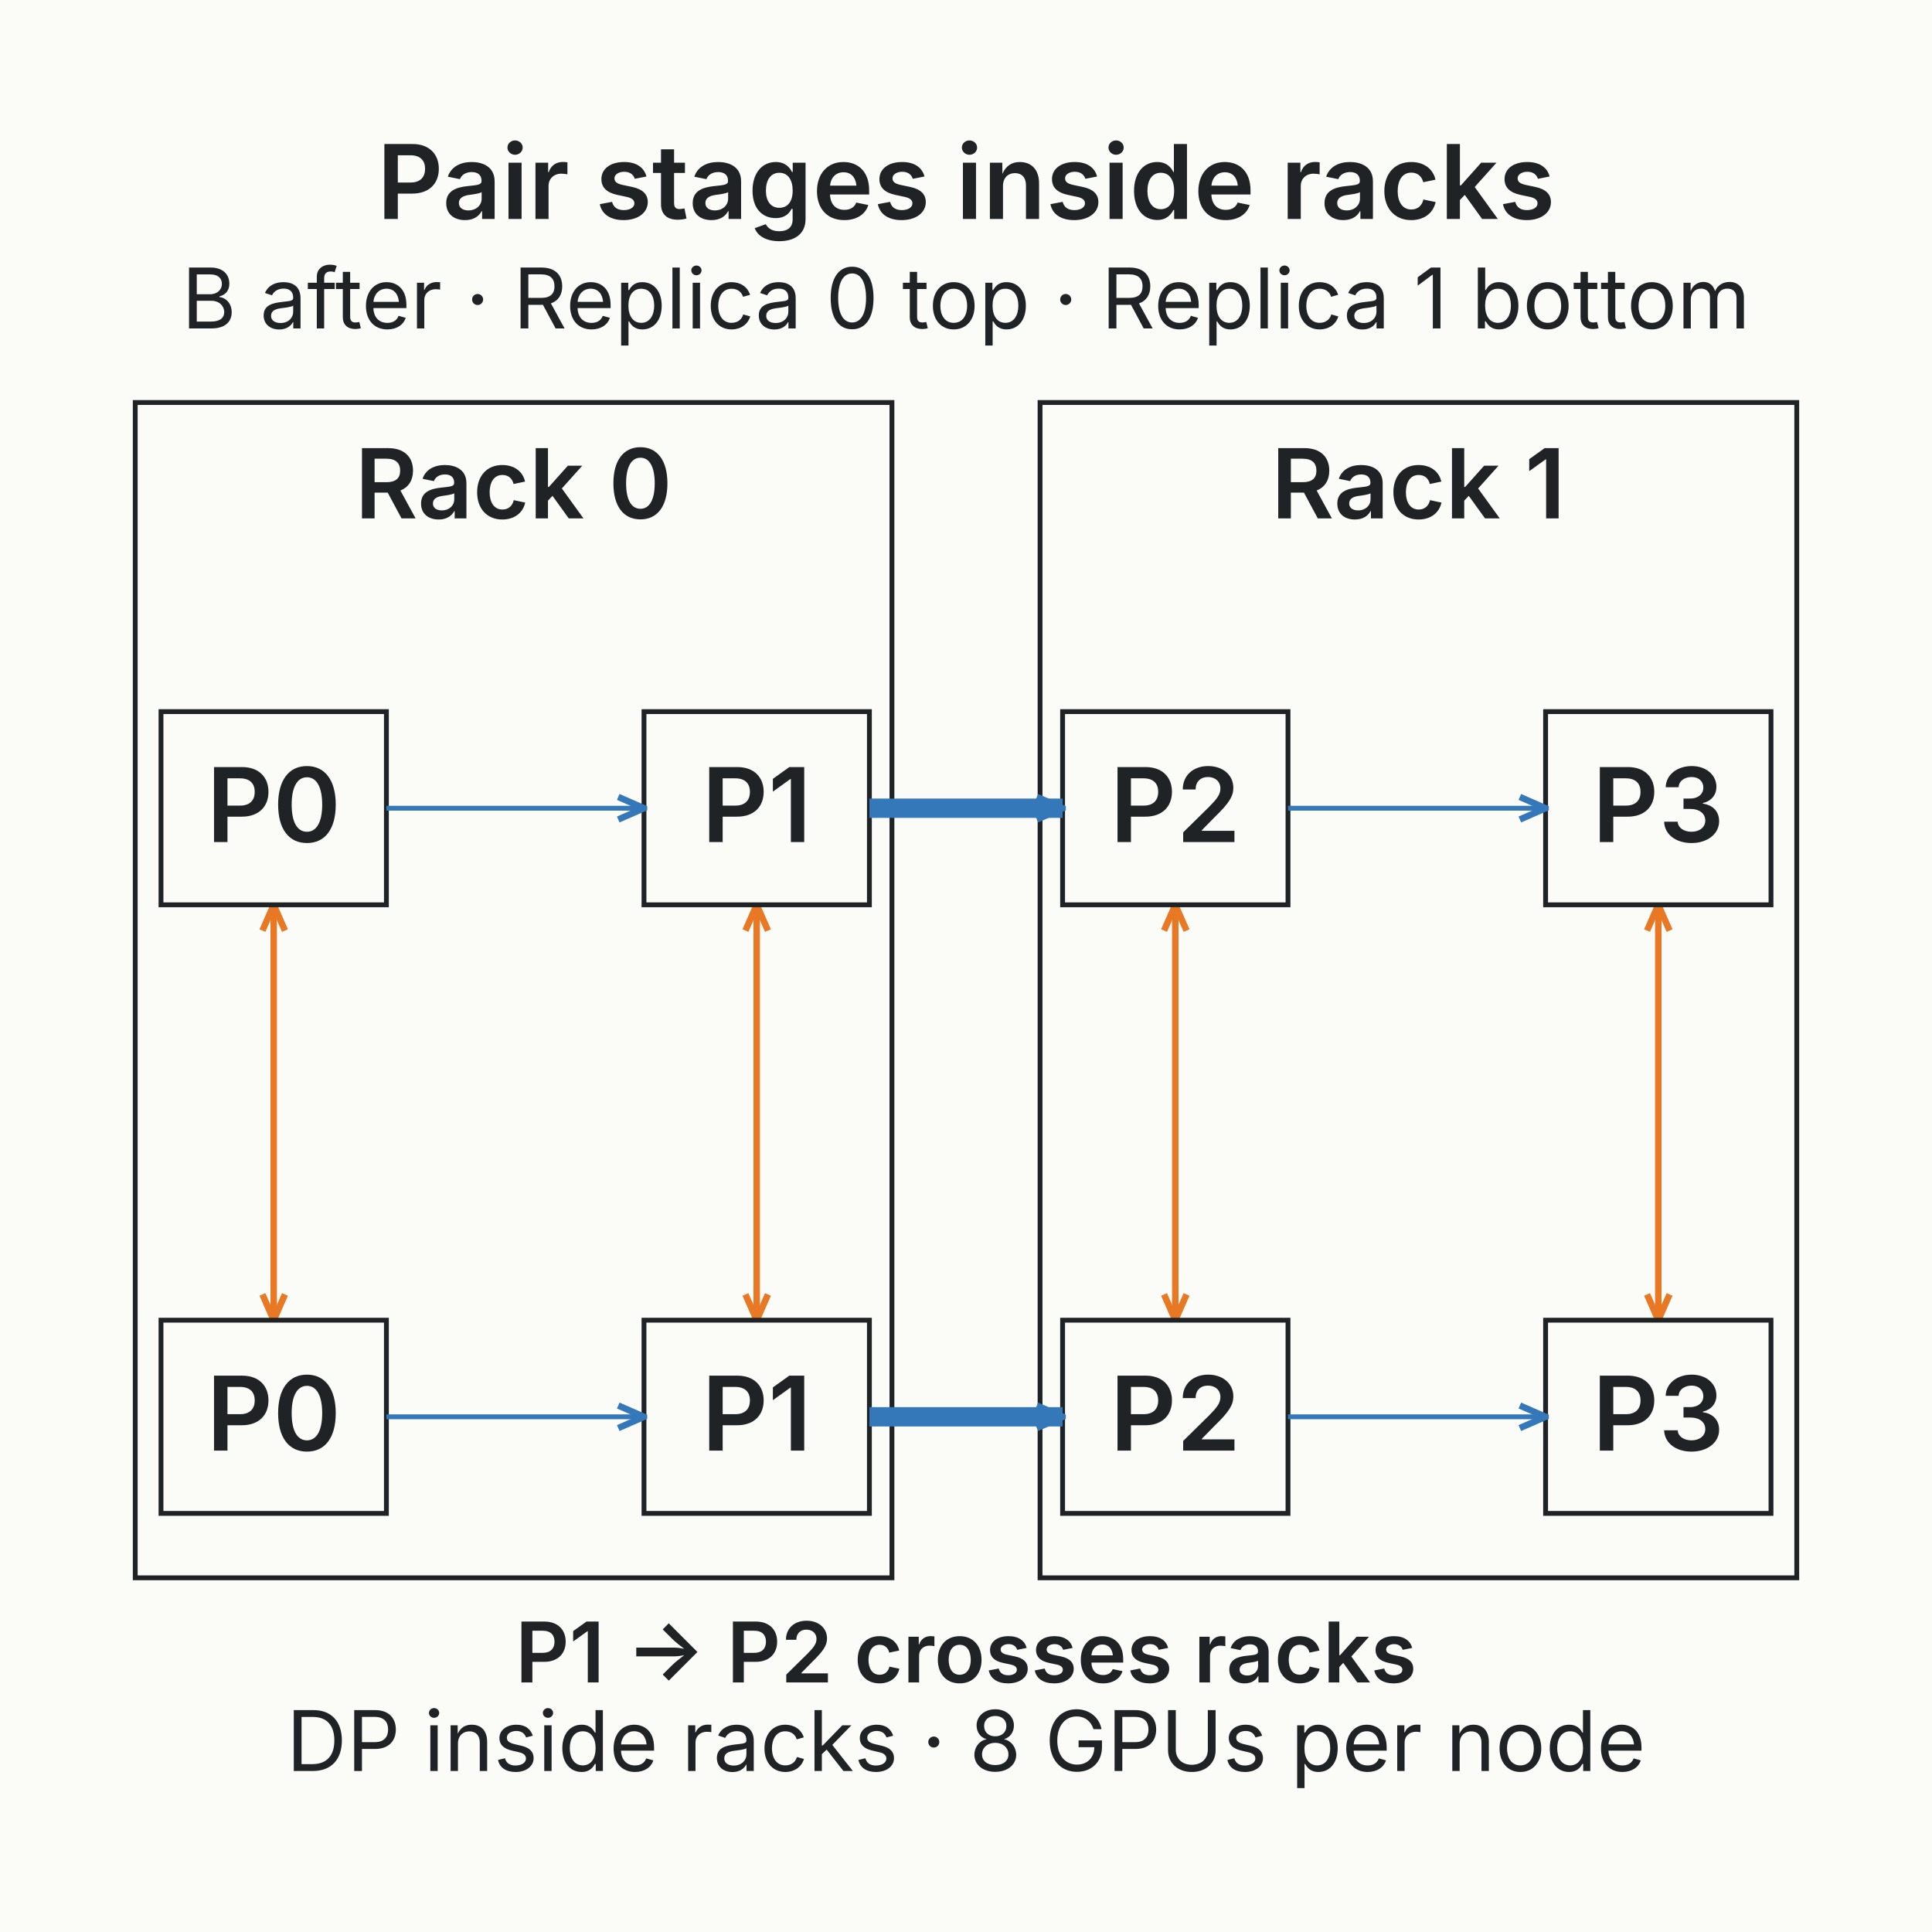
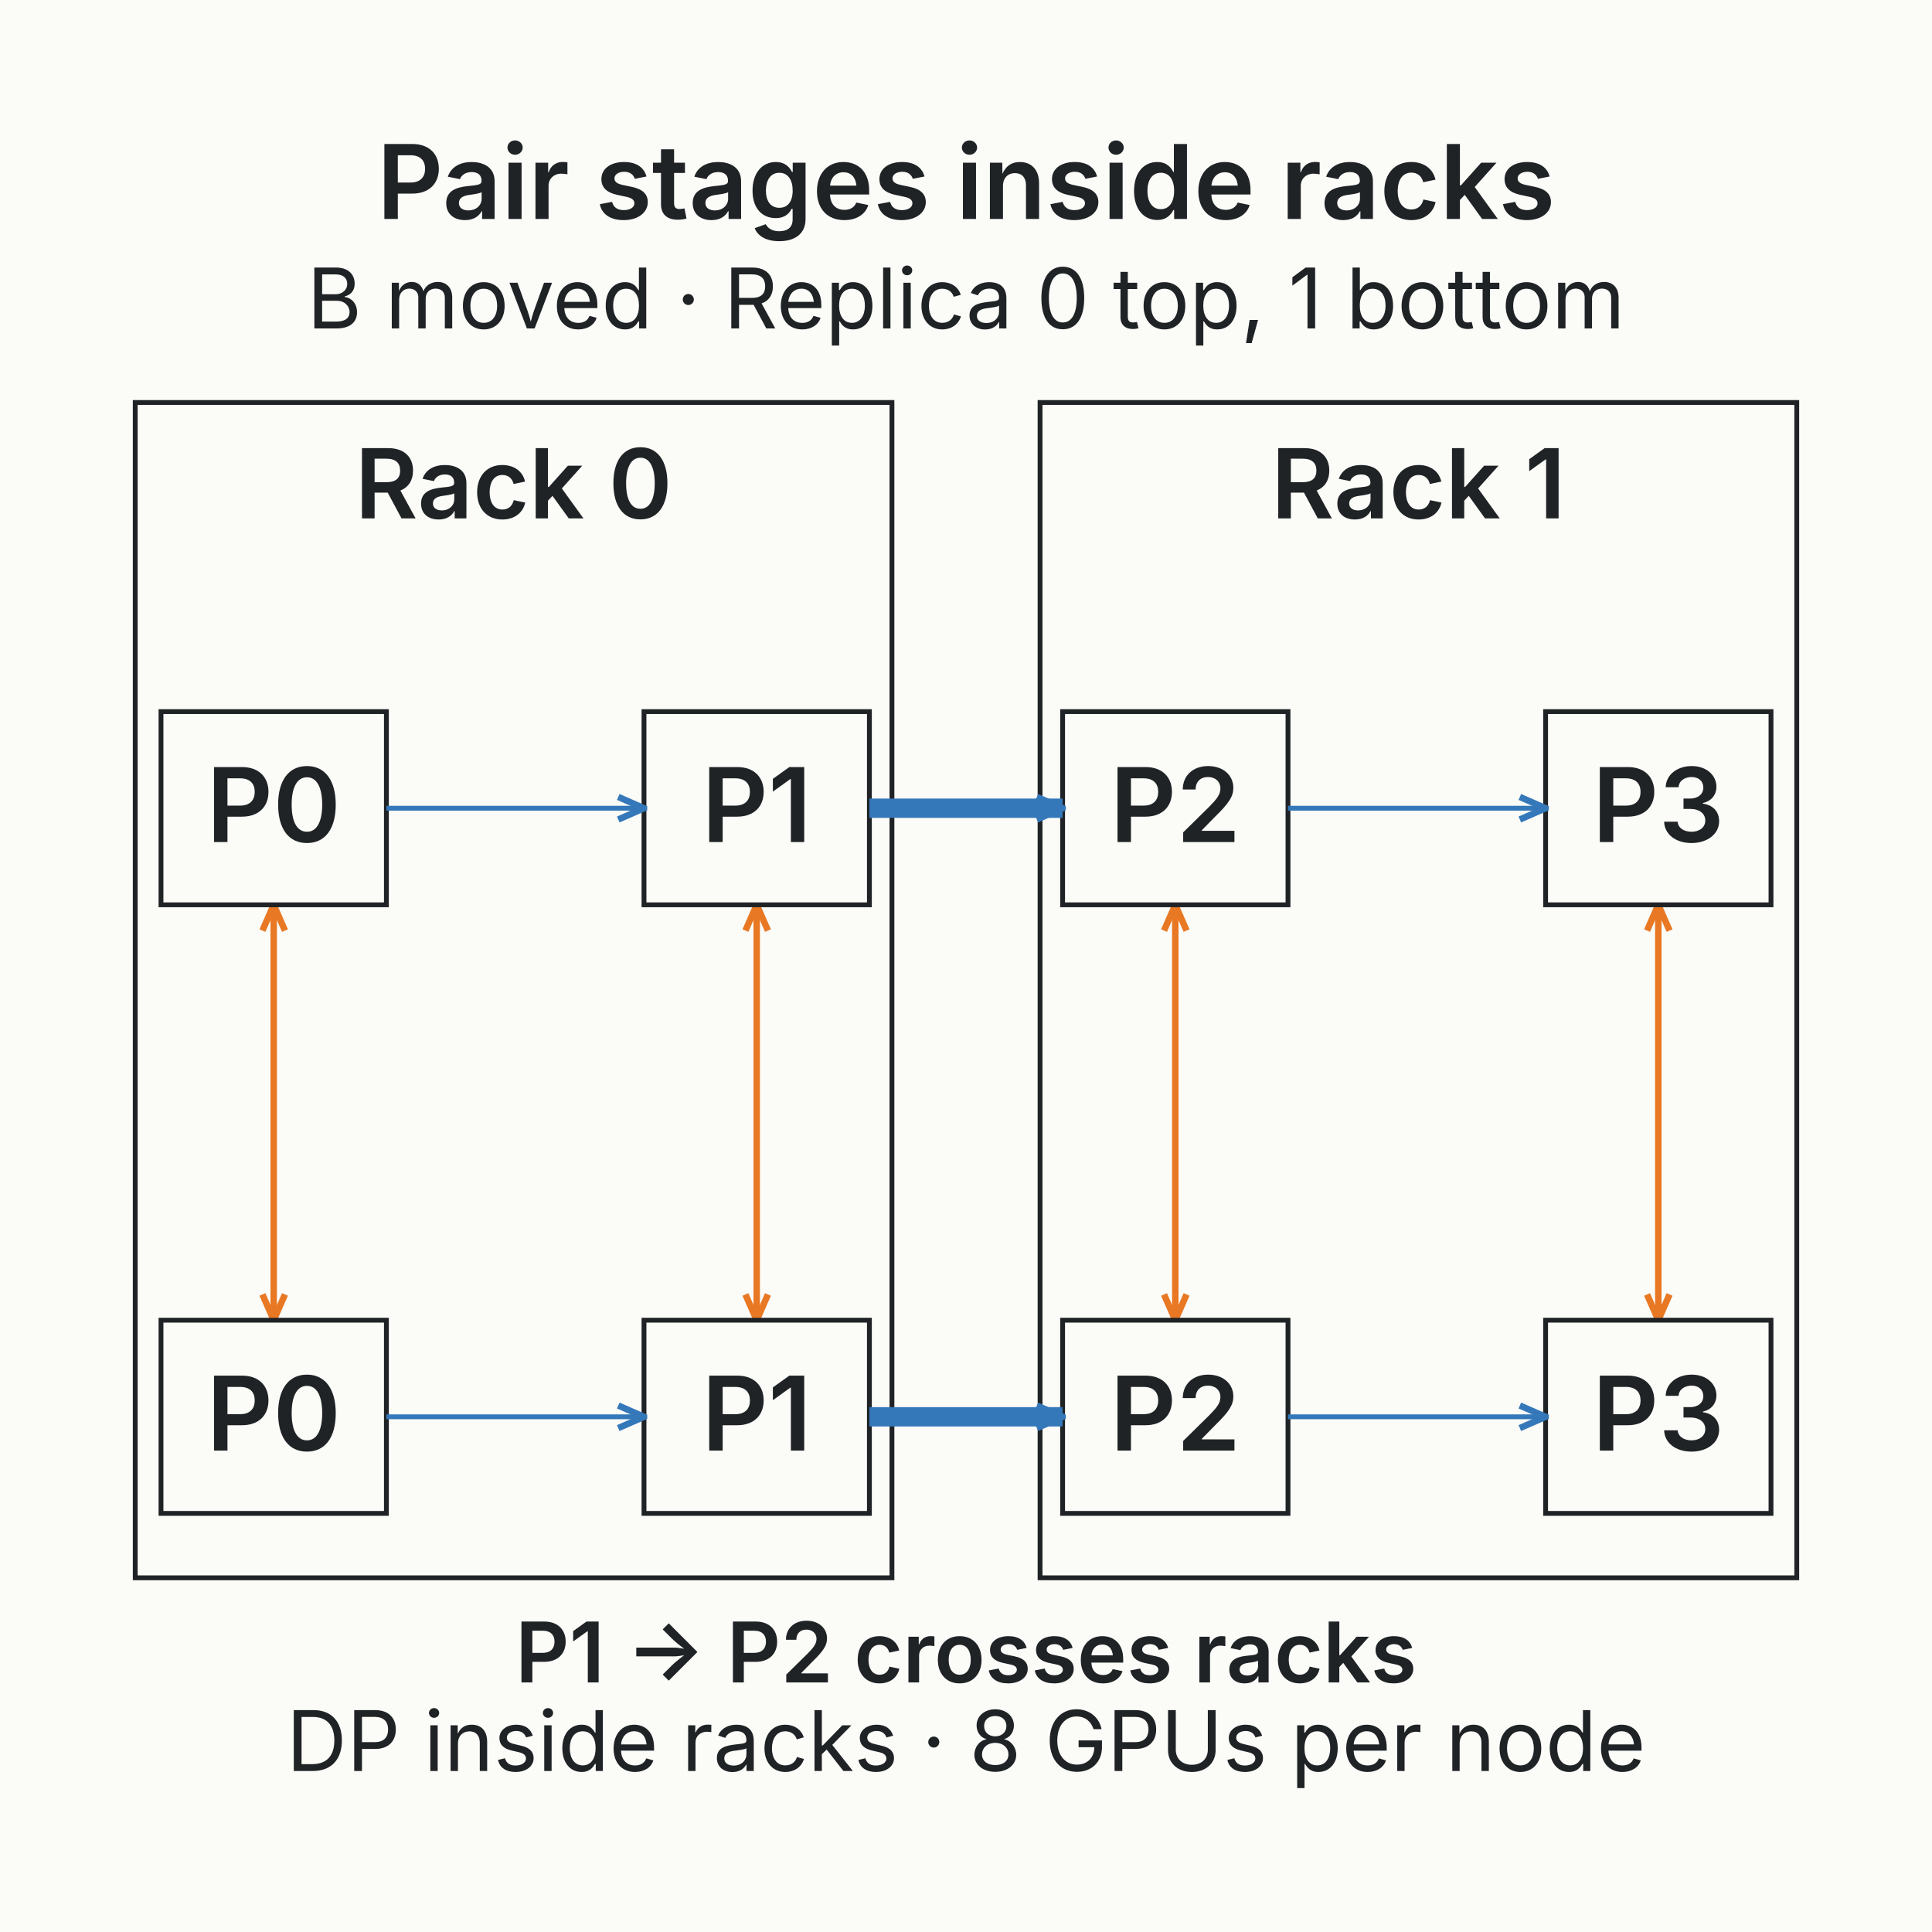
<svg xmlns="http://www.w3.org/2000/svg" width="1200" height="1200" viewBox="0 0 1200 1200" role="img" aria-labelledby="title description">
  <rect width="1200" height="1200" fill="#FBFBF8" />
  <defs>
    <marker id="ink" markerWidth="20" markerHeight="18" refX="18" refY="9" orient="auto-start-reverse" markerUnits="userSpaceOnUse">
      <path d="M 2 2 L 18 9 L 2 16" fill="none" stroke="#202326" stroke-width="4" />
    </marker>
    <marker id="blue" markerWidth="20" markerHeight="18" refX="18" refY="9" orient="auto-start-reverse" markerUnits="userSpaceOnUse">
      <path d="M 2 2 L 18 9 L 2 16" fill="none" stroke="#3478BA" stroke-width="4" />
    </marker>
    <marker id="orange" markerWidth="20" markerHeight="18" refX="18" refY="9" orient="auto-start-reverse" markerUnits="userSpaceOnUse">
      <path d="M 2 2 L 18 9 L 2 16" fill="none" stroke="#E87823" stroke-width="4" />
    </marker>
  </defs>
  <g font-family="Inter">
    <text x="600" y="136" font-size="64" font-weight="600" text-anchor="middle" fill="#202326">Pair stages inside racks</text>
-     <text x="600" y="204" font-size="52" font-weight="400" text-anchor="middle" fill="#202326">B after · Replica 0 top · Replica 1 bottom</text>
+     <text x="600" y="204" font-size="52" font-weight="400" text-anchor="middle" fill="#202326">B moved · Replica 0 top, 1 bottom</text>
    <rect x="84" y="250" width="470" height="730" fill="#FBFBF8" stroke="#202326" stroke-width="3" />
    <text x="319" y="322" font-size="60" font-weight="600" text-anchor="middle" fill="#202326">Rack 0</text>
    <rect x="646" y="250" width="470" height="730" fill="#FBFBF8" stroke="#202326" stroke-width="3" />
    <text x="881" y="322" font-size="60" font-weight="600" text-anchor="middle" fill="#202326">Rack 1</text>
    <line x1="170" y1="562" x2="170" y2="820" stroke="#E87823" stroke-width="4" marker-end="url(#orange)" marker-start="url(#orange)" />
    <rect x="100" y="442" width="140" height="120" fill="#FBFBF8" stroke="#202326" stroke-width="3" />
    <text x="170" y="523" font-size="64" font-weight="600" text-anchor="middle" fill="#202326">P0</text>
    <rect x="100" y="820" width="140" height="120" fill="#FBFBF8" stroke="#202326" stroke-width="3" />
    <text x="170" y="901" font-size="64" font-weight="600" text-anchor="middle" fill="#202326">P0</text>
    <line x1="470" y1="562" x2="470" y2="820" stroke="#E87823" stroke-width="4" marker-end="url(#orange)" marker-start="url(#orange)" />
    <rect x="400" y="442" width="140" height="120" fill="#FBFBF8" stroke="#202326" stroke-width="3" />
    <text x="470" y="523" font-size="64" font-weight="600" text-anchor="middle" fill="#202326">P1</text>
    <rect x="400" y="820" width="140" height="120" fill="#FBFBF8" stroke="#202326" stroke-width="3" />
    <text x="470" y="901" font-size="64" font-weight="600" text-anchor="middle" fill="#202326">P1</text>
    <line x1="730" y1="562" x2="730" y2="820" stroke="#E87823" stroke-width="4" marker-end="url(#orange)" marker-start="url(#orange)" />
    <rect x="660" y="442" width="140" height="120" fill="#FBFBF8" stroke="#202326" stroke-width="3" />
    <text x="730" y="523" font-size="64" font-weight="600" text-anchor="middle" fill="#202326">P2</text>
    <rect x="660" y="820" width="140" height="120" fill="#FBFBF8" stroke="#202326" stroke-width="3" />
    <text x="730" y="901" font-size="64" font-weight="600" text-anchor="middle" fill="#202326">P2</text>
    <line x1="1030" y1="562" x2="1030" y2="820" stroke="#E87823" stroke-width="4" marker-end="url(#orange)" marker-start="url(#orange)" />
    <rect x="960" y="442" width="140" height="120" fill="#FBFBF8" stroke="#202326" stroke-width="3" />
    <text x="1030" y="523" font-size="64" font-weight="600" text-anchor="middle" fill="#202326">P3</text>
    <rect x="960" y="820" width="140" height="120" fill="#FBFBF8" stroke="#202326" stroke-width="3" />
    <text x="1030" y="901" font-size="64" font-weight="600" text-anchor="middle" fill="#202326">P3</text>
    <line x1="240" y1="502" x2="400" y2="502" stroke="#3478BA" stroke-width="3" marker-end="url(#blue)" />
    <line x1="540" y1="502" x2="660" y2="502" stroke="#3478BA" stroke-width="12" marker-end="url(#blue)" />
    <line x1="800" y1="502" x2="960" y2="502" stroke="#3478BA" stroke-width="3" marker-end="url(#blue)" />
    <line x1="240" y1="880" x2="400" y2="880" stroke="#3478BA" stroke-width="3" marker-end="url(#blue)" />
    <line x1="540" y1="880" x2="660" y2="880" stroke="#3478BA" stroke-width="12" marker-end="url(#blue)" />
    <line x1="800" y1="880" x2="960" y2="880" stroke="#3478BA" stroke-width="3" marker-end="url(#blue)" />
    <text x="600" y="1045" font-size="52" font-weight="600" text-anchor="middle" fill="#202326">P1 → P2 crosses racks</text>
    <text x="600" y="1100" font-size="52" font-weight="400" text-anchor="middle" fill="#202326">DP inside racks · 8 GPUs per node</text>
  </g>
</svg>
